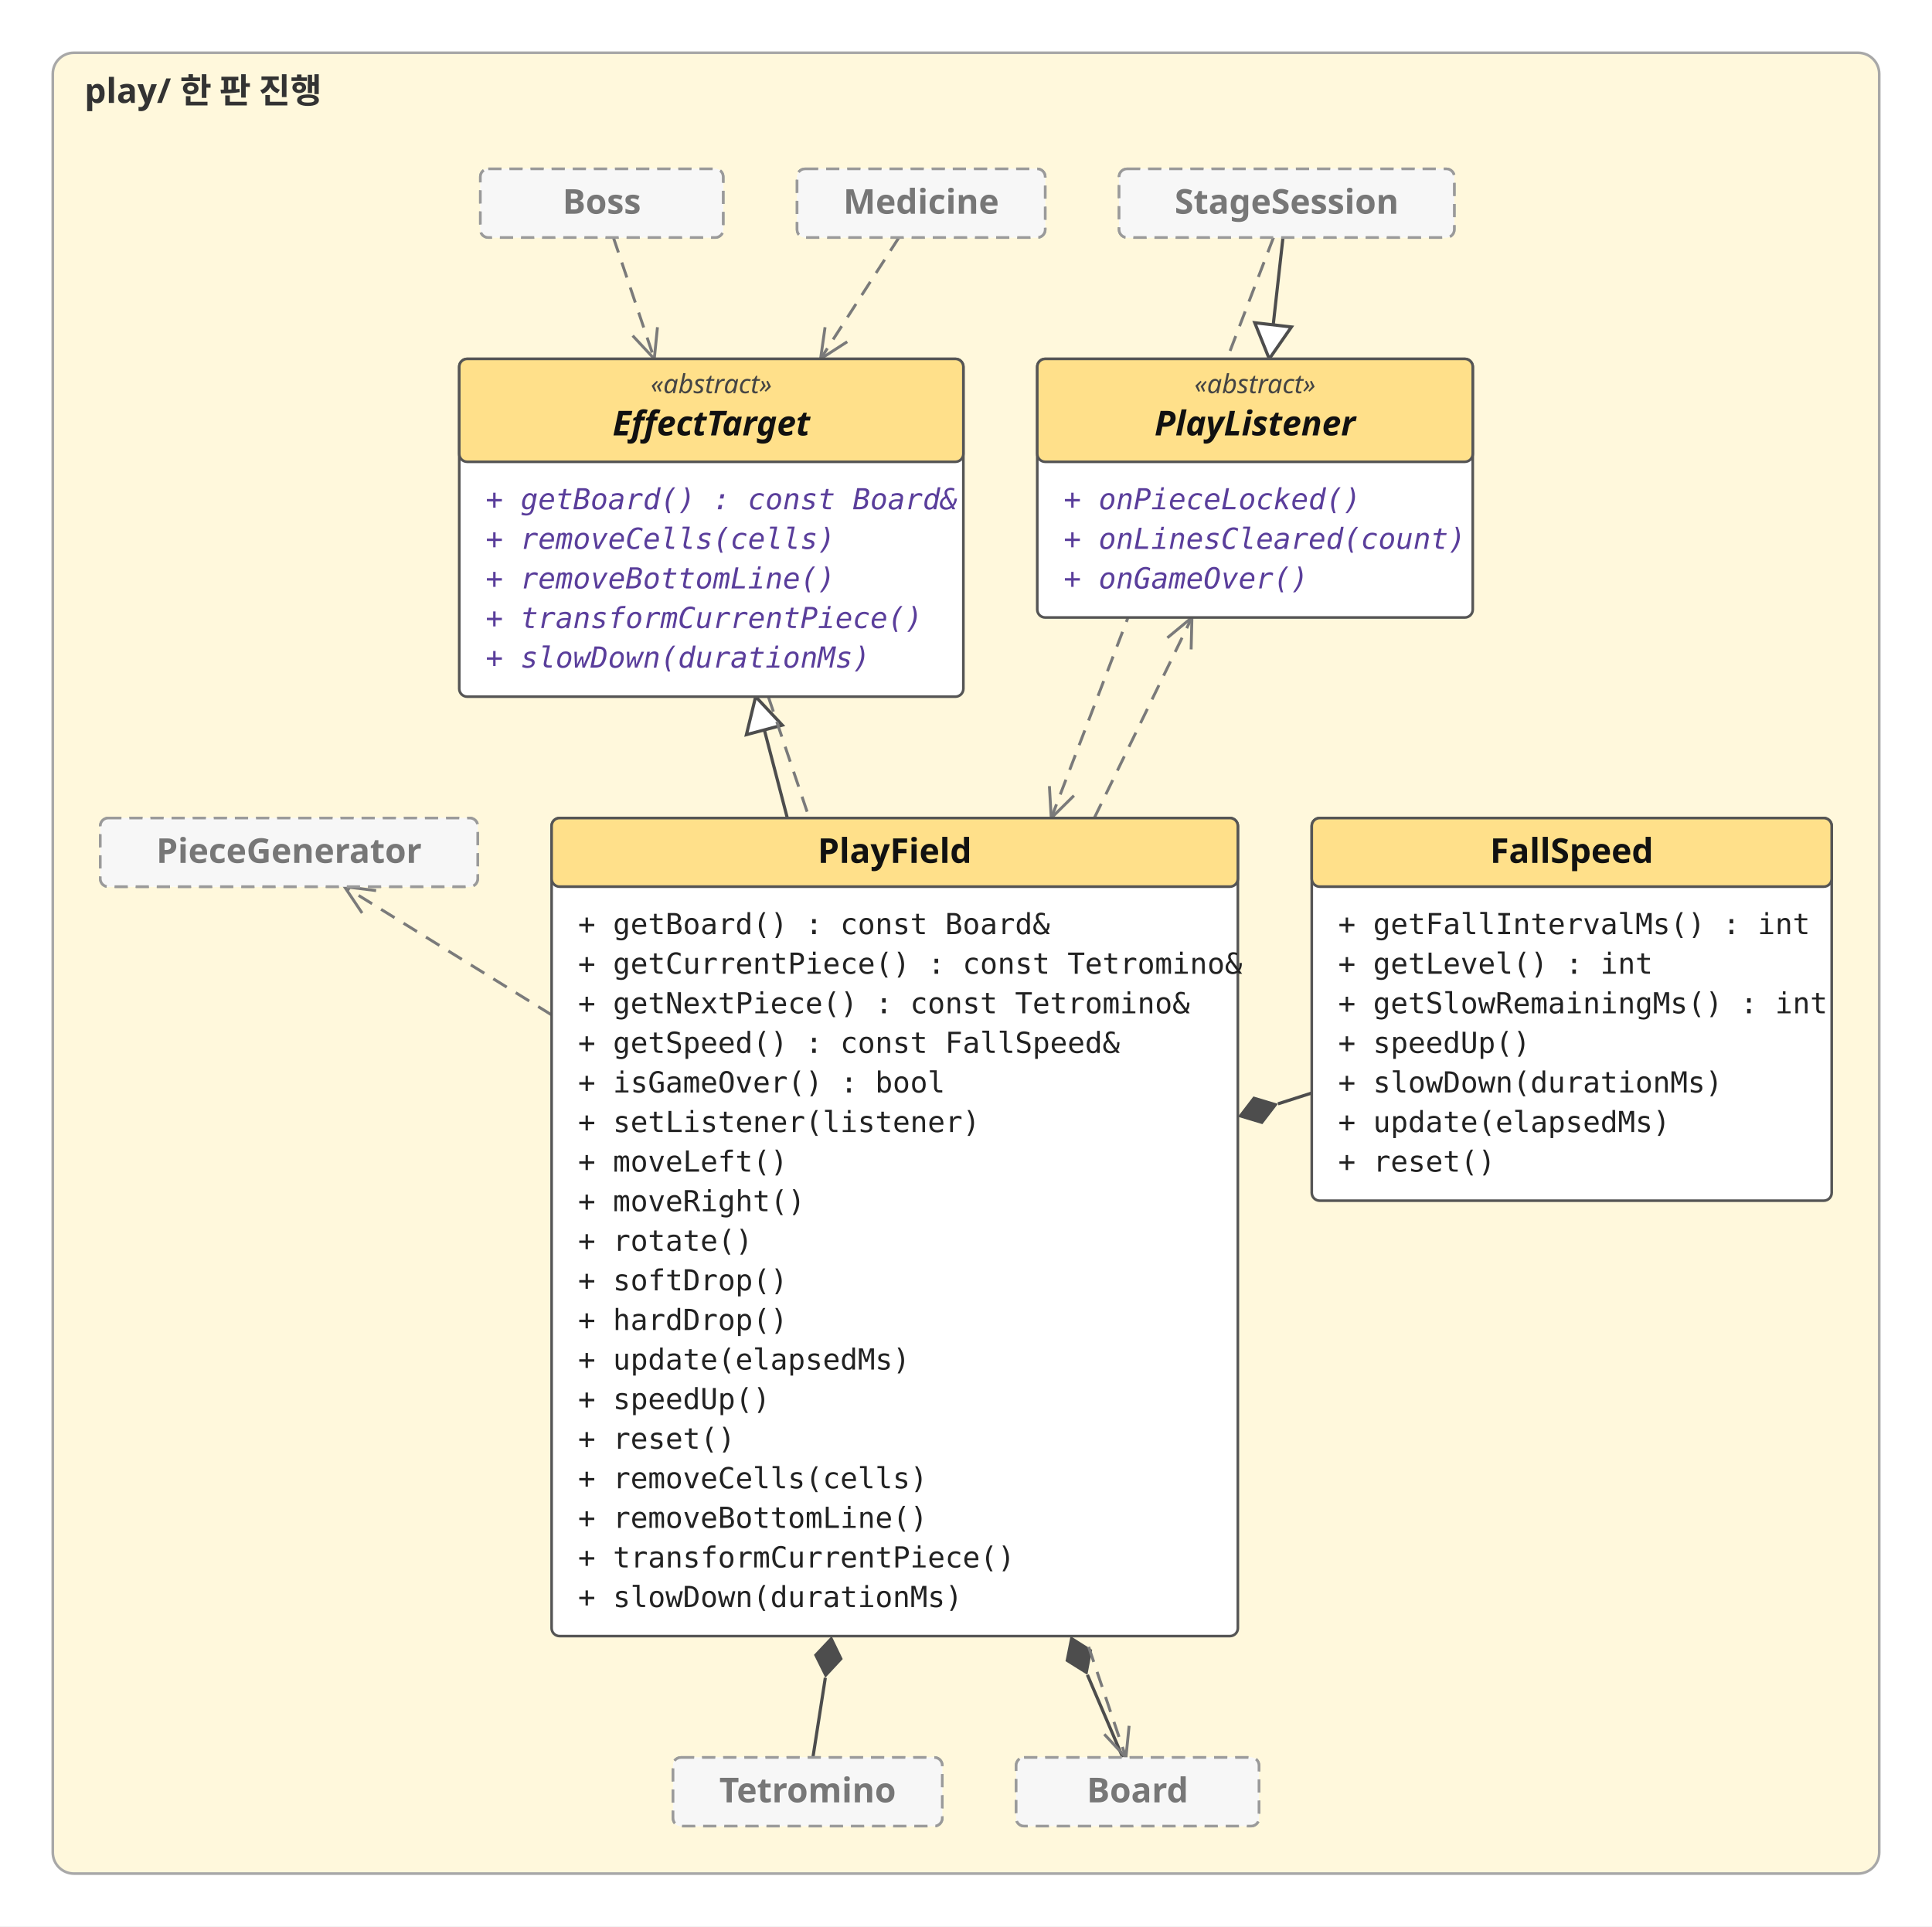
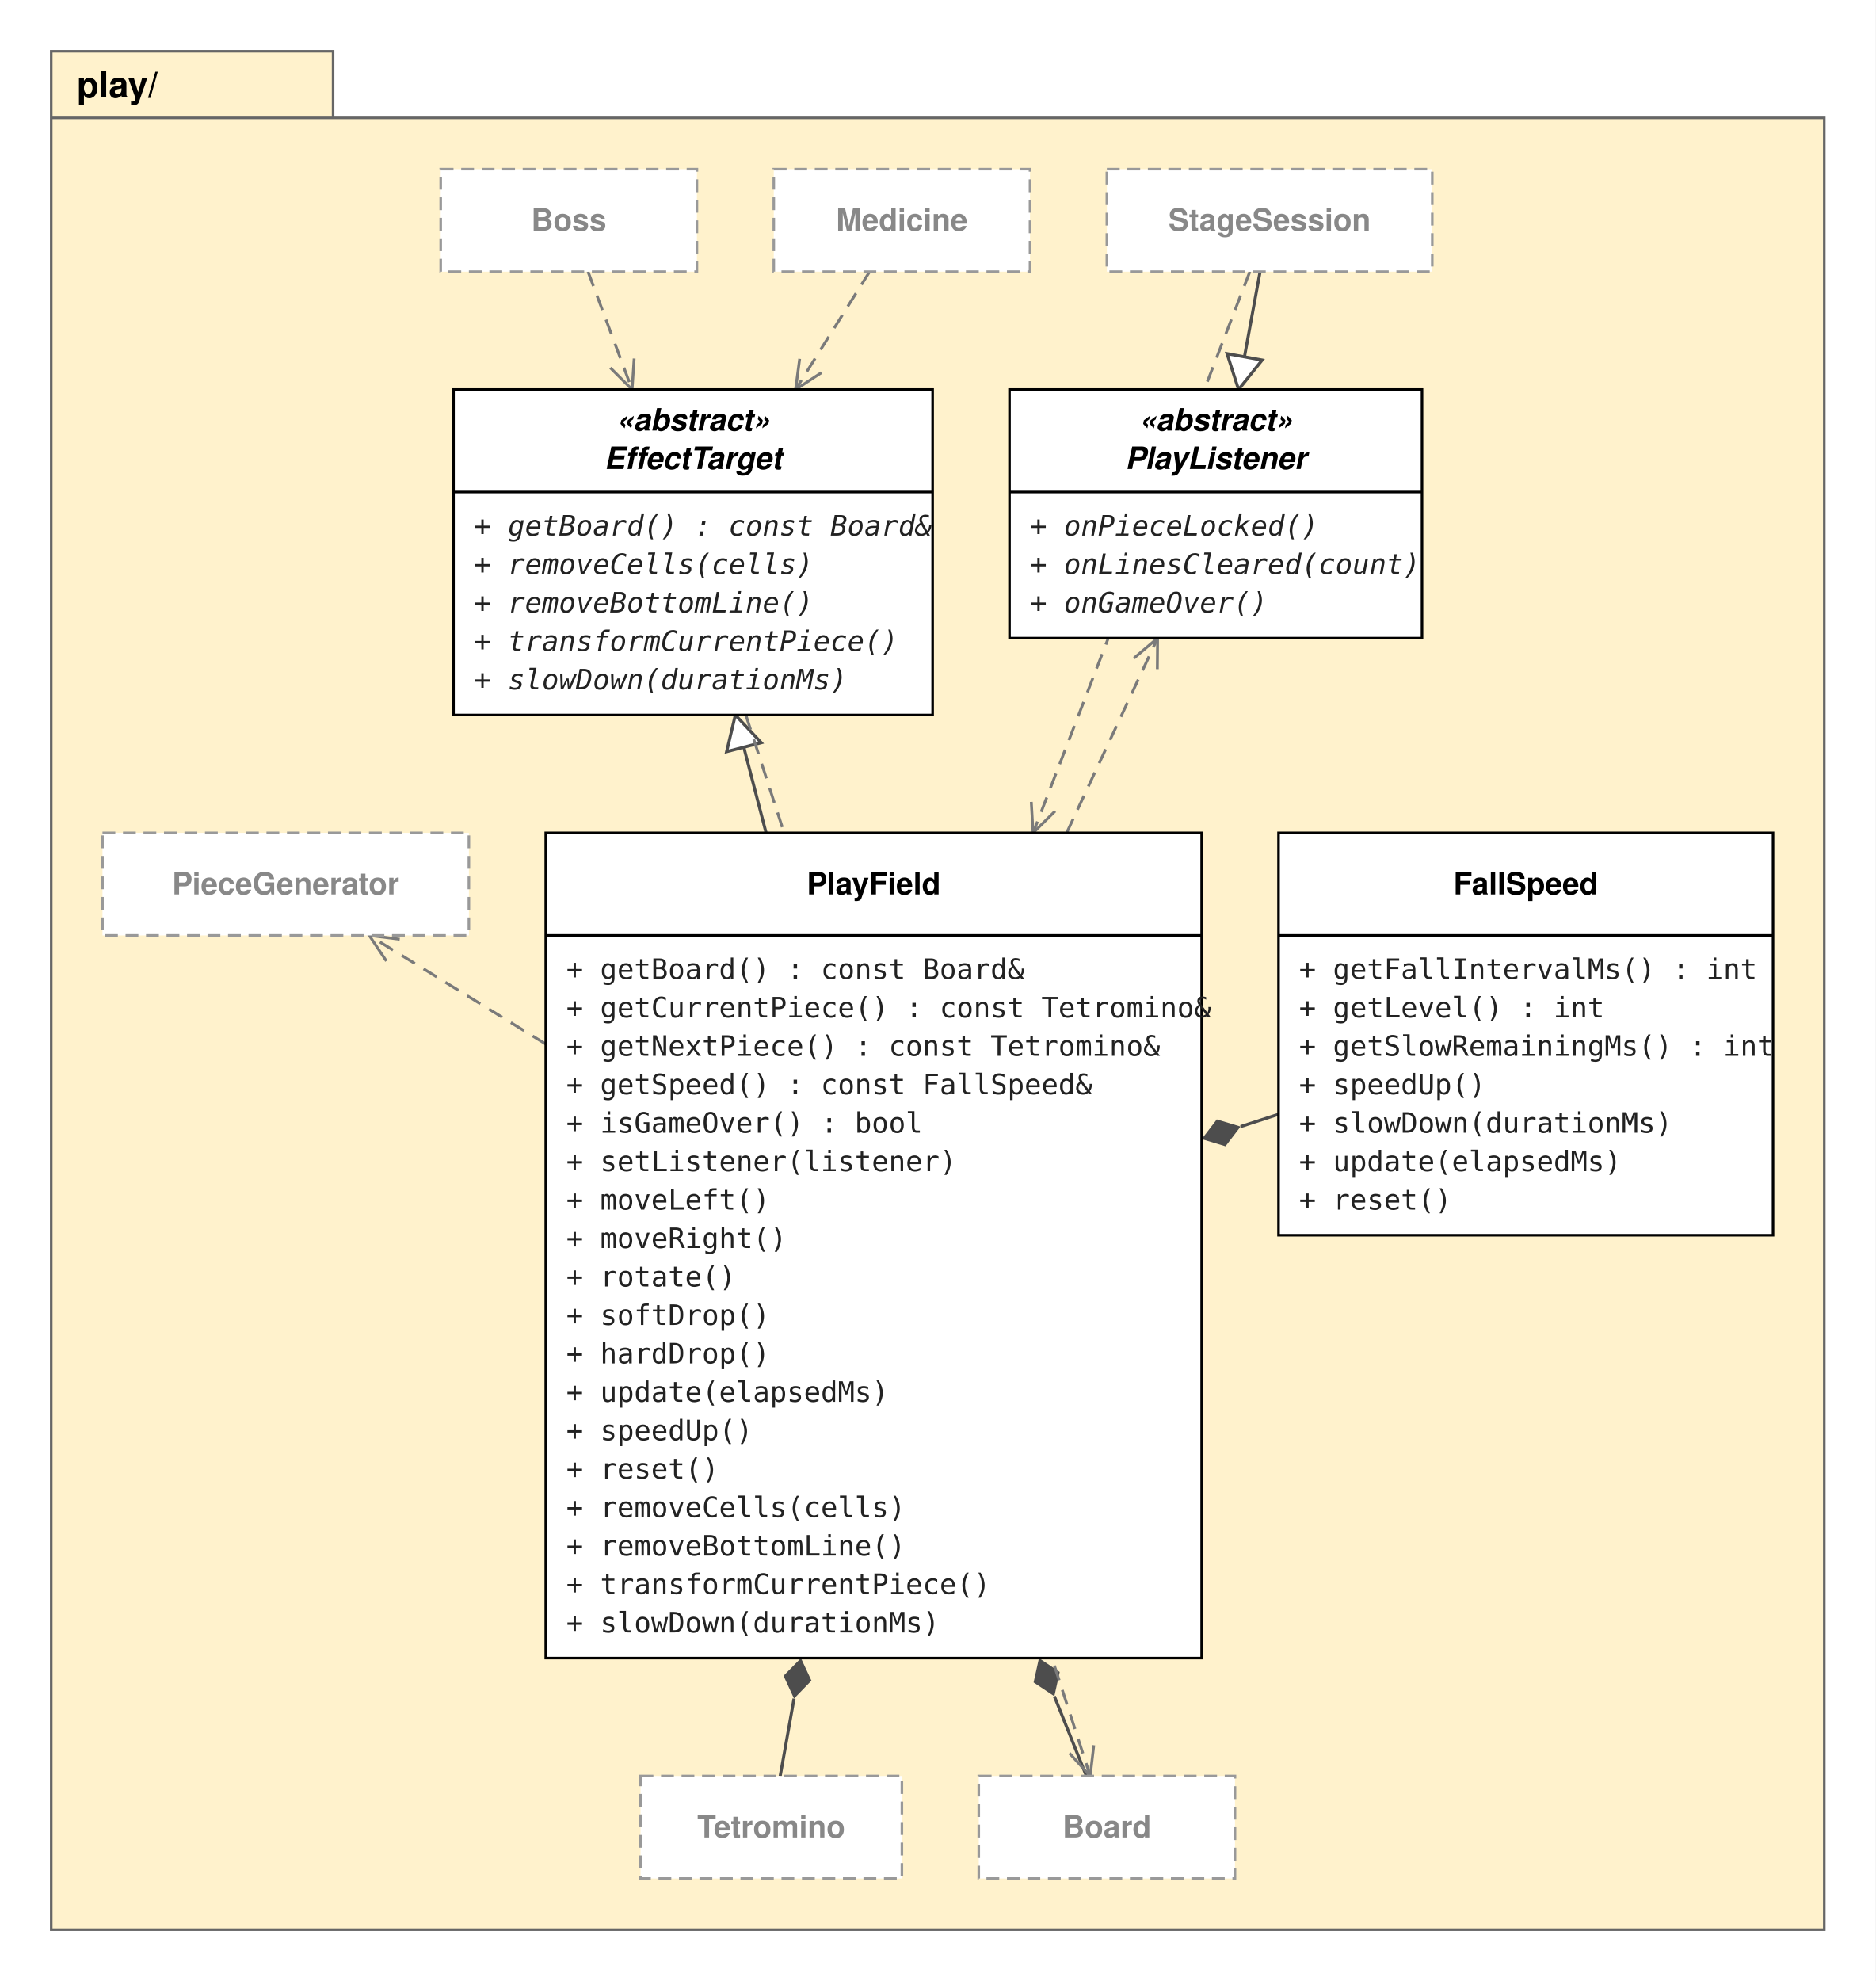
- <svg xmlns="http://www.w3.org/2000/svg" width="732" height="730" viewBox="-20 -20 732 730">
-   <rect x="-20" y="-20" width="732" height="730" fill="#ffffff" />
-   <rect x="0" y="0" width="692" height="690" rx="8" fill="#fff8dc" stroke="#a8a8a8" />
-   <text x="12.0" y="19.0" font-family="'Malgun Gothic', 'Apple SD Gothic Neo', 'Noto Sans KR', sans-serif" font-size="13" font-weight="bold" font-style="normal" text-anchor="start" fill="#333">play/  한 판 진행</text>
-   <line x1="278.3" y1="290.0" x2="269.6" y2="256.6" stroke="#4d4d4d" stroke-width="1.2" />
-   <polygon points="266.3,244.0 276.4,254.8 262.8,258.4" fill="#ffffff" stroke="#4d4d4d" stroke-width="1.2" />
-   <line x1="466.1" y1="70.0" x2="462.4" y2="103.1" stroke="#4d4d4d" stroke-width="1.2" />
-   <polygon points="460.9,116.0 455.4,102.3 469.3,103.9" fill="#ffffff" stroke="#4d4d4d" stroke-width="1.2" />
-   <line x1="392.0" y1="614.7" x2="405.4" y2="646.0" stroke="#4d4d4d" stroke-width="1.2" />
-   <polygon points="385.6,600.0 383.7,609.5 392.0,614.7 393.8,605.2" fill="#4d4d4d" />
-   <line x1="464.2" y1="398.3" x2="477.0" y2="394.2" stroke="#4d4d4d" stroke-width="1.2" />
-   <polygon points="449.0,403.2 458.3,406.0 464.2,398.3 454.9,395.5" fill="#4d4d4d" />
-   <line x1="292.7" y1="615.8" x2="288.0" y2="646.0" stroke="#4d4d4d" stroke-width="1.2" />
-   <polygon points="295.1,600.0 288.4,607.1 292.7,615.8 299.3,608.7" fill="#4d4d4d" />
-   <line x1="189.0" y1="364.6" x2="110.5" y2="316.0" stroke="#7a7a7a" stroke-width="1.1" stroke-dasharray="6 4" />
-   <polyline points="122.5,317.5 110.5,316.0 117.2,326.0" fill="none" stroke="#7a7a7a" stroke-width="1.1" />
-   <line x1="394.6" y1="290.0" x2="431.6" y2="214.0" stroke="#7a7a7a" stroke-width="1.1" stroke-dasharray="6 4" />
-   <polyline points="431.3,226.1 431.6,214.0 422.3,221.7" fill="none" stroke="#7a7a7a" stroke-width="1.1" />
-   <line x1="271.1" y1="244.0" x2="406.6" y2="646.0" stroke="#7a7a7a" stroke-width="1.1" stroke-dasharray="6 4" />
-   <polyline points="398.4,637.2 406.6,646.0 407.8,634.0" fill="none" stroke="#7a7a7a" stroke-width="1.1" />
-   <line x1="462.5" y1="70.0" x2="378.3" y2="290.0" stroke="#7a7a7a" stroke-width="1.1" stroke-dasharray="6 4" />
-   <polyline points="377.6,277.9 378.3,290.0 386.9,281.5" fill="none" stroke="#7a7a7a" stroke-width="1.1" />
-   <line x1="212.4" y1="70.0" x2="227.9" y2="116.0" stroke="#7a7a7a" stroke-width="1.1" stroke-dasharray="6 4" />
-   <polyline points="219.7,107.2 227.9,116.0 229.1,104.0" fill="none" stroke="#7a7a7a" stroke-width="1.1" />
-   <line x1="320.6" y1="70.0" x2="290.9" y2="116.0" stroke="#7a7a7a" stroke-width="1.1" stroke-dasharray="6 4" />
-   <polyline points="292.6,104.0 290.9,116.0 301.0,109.5" fill="none" stroke="#7a7a7a" stroke-width="1.1" />
-   <rect x="162" y="44" width="92" height="26" rx="3" fill="#ffffff" stroke="#9a9a9a" stroke-dasharray="5 3" />
-   <rect x="162" y="44" width="92" height="26" rx="3" fill="#f7f7f7" stroke="#9a9a9a" stroke-dasharray="5 3" />
-   <text x="208.0" y="61.0" font-family="'Malgun Gothic', 'Apple SD Gothic Neo', 'Noto Sans KR', sans-serif" font-size="13" font-weight="bold" font-style="normal" text-anchor="middle" fill="#777">Boss</text>
-   <rect x="282" y="44" width="94" height="26" rx="3" fill="#ffffff" stroke="#9a9a9a" stroke-dasharray="5 3" />
-   <rect x="282" y="44" width="94" height="26" rx="3" fill="#f7f7f7" stroke="#9a9a9a" stroke-dasharray="5 3" />
-   <text x="329.0" y="61.0" font-family="'Malgun Gothic', 'Apple SD Gothic Neo', 'Noto Sans KR', sans-serif" font-size="13" font-weight="bold" font-style="normal" text-anchor="middle" fill="#777">Medicine</text>
-   <rect x="404" y="44" width="127" height="26" rx="3" fill="#ffffff" stroke="#9a9a9a" stroke-dasharray="5 3" />
-   <rect x="404" y="44" width="127" height="26" rx="3" fill="#f7f7f7" stroke="#9a9a9a" stroke-dasharray="5 3" />
-   <text x="467.5" y="61.0" font-family="'Malgun Gothic', 'Apple SD Gothic Neo', 'Noto Sans KR', sans-serif" font-size="13" font-weight="bold" font-style="normal" text-anchor="middle" fill="#777">StageSession</text>
-   <rect x="154" y="116" width="191" height="128" rx="3" fill="#ffffff" stroke="#555" />
-   <rect x="154" y="116" width="191" height="39" rx="3" fill="#ffe08a" stroke="#555" />
-   <text x="249.5" y="129.0" font-family="'Malgun Gothic', 'Apple SD Gothic Neo', 'Noto Sans KR', sans-serif" font-size="10" font-weight="normal" font-style="italic" text-anchor="middle" fill="#444">«abstract»</text>
-   <text x="249.5" y="145.0" font-family="'Malgun Gothic', 'Apple SD Gothic Neo', 'Noto Sans KR', sans-serif" font-size="13" font-weight="bold" font-style="italic" text-anchor="middle" fill="#111">EffectTarget</text>
-   <text x="164.0" y="173.0" font-family="Consolas, Menlo, 'D2Coding', monospace" font-size="11" font-weight="normal" font-style="italic" text-anchor="start" fill="#5a3e9b">+ getBoard() : const Board&amp;</text>
-   <text x="164.0" y="188.0" font-family="Consolas, Menlo, 'D2Coding', monospace" font-size="11" font-weight="normal" font-style="italic" text-anchor="start" fill="#5a3e9b">+ removeCells(cells)</text>
-   <text x="164.0" y="203.0" font-family="Consolas, Menlo, 'D2Coding', monospace" font-size="11" font-weight="normal" font-style="italic" text-anchor="start" fill="#5a3e9b">+ removeBottomLine()</text>
-   <text x="164.0" y="218.0" font-family="Consolas, Menlo, 'D2Coding', monospace" font-size="11" font-weight="normal" font-style="italic" text-anchor="start" fill="#5a3e9b">+ transformCurrentPiece()</text>
-   <text x="164.0" y="233.0" font-family="Consolas, Menlo, 'D2Coding', monospace" font-size="11" font-weight="normal" font-style="italic" text-anchor="start" fill="#5a3e9b">+ slowDown(durationMs)</text>
-   <rect x="373" y="116" width="165" height="98" rx="3" fill="#ffffff" stroke="#555" />
-   <rect x="373" y="116" width="165" height="39" rx="3" fill="#ffe08a" stroke="#555" />
-   <text x="455.5" y="129.0" font-family="'Malgun Gothic', 'Apple SD Gothic Neo', 'Noto Sans KR', sans-serif" font-size="10" font-weight="normal" font-style="italic" text-anchor="middle" fill="#444">«abstract»</text>
-   <text x="455.5" y="145.0" font-family="'Malgun Gothic', 'Apple SD Gothic Neo', 'Noto Sans KR', sans-serif" font-size="13" font-weight="bold" font-style="italic" text-anchor="middle" fill="#111">PlayListener</text>
-   <text x="383.0" y="173.0" font-family="Consolas, Menlo, 'D2Coding', monospace" font-size="11" font-weight="normal" font-style="italic" text-anchor="start" fill="#5a3e9b">+ onPieceLocked()</text>
-   <text x="383.0" y="188.0" font-family="Consolas, Menlo, 'D2Coding', monospace" font-size="11" font-weight="normal" font-style="italic" text-anchor="start" fill="#5a3e9b">+ onLinesCleared(count)</text>
-   <text x="383.0" y="203.0" font-family="Consolas, Menlo, 'D2Coding', monospace" font-size="11" font-weight="normal" font-style="italic" text-anchor="start" fill="#5a3e9b">+ onGameOver()</text>
-   <rect x="18" y="290" width="143" height="26" rx="3" fill="#ffffff" stroke="#9a9a9a" stroke-dasharray="5 3" />
-   <rect x="18" y="290" width="143" height="26" rx="3" fill="#f7f7f7" stroke="#9a9a9a" stroke-dasharray="5 3" />
-   <text x="89.5" y="307.0" font-family="'Malgun Gothic', 'Apple SD Gothic Neo', 'Noto Sans KR', sans-serif" font-size="13" font-weight="bold" font-style="normal" text-anchor="middle" fill="#777">PieceGenerator</text>
-   <rect x="189" y="290" width="260" height="310" rx="3" fill="#ffffff" stroke="#555" />
-   <rect x="189" y="290" width="260" height="26" rx="3" fill="#ffe08a" stroke="#555" />
-   <text x="319.0" y="307.0" font-family="'Malgun Gothic', 'Apple SD Gothic Neo', 'Noto Sans KR', sans-serif" font-size="13" font-weight="bold" font-style="normal" text-anchor="middle" fill="#111">PlayField</text>
-   <text x="199.0" y="334.0" font-family="Consolas, Menlo, 'D2Coding', monospace" font-size="11" font-weight="normal" font-style="normal" text-anchor="start" fill="#222">+ getBoard() : const Board&amp;</text>
-   <text x="199.0" y="349.0" font-family="Consolas, Menlo, 'D2Coding', monospace" font-size="11" font-weight="normal" font-style="normal" text-anchor="start" fill="#222">+ getCurrentPiece() : const Tetromino&amp;</text>
-   <text x="199.0" y="364.0" font-family="Consolas, Menlo, 'D2Coding', monospace" font-size="11" font-weight="normal" font-style="normal" text-anchor="start" fill="#222">+ getNextPiece() : const Tetromino&amp;</text>
-   <text x="199.0" y="379.0" font-family="Consolas, Menlo, 'D2Coding', monospace" font-size="11" font-weight="normal" font-style="normal" text-anchor="start" fill="#222">+ getSpeed() : const FallSpeed&amp;</text>
-   <text x="199.0" y="394.0" font-family="Consolas, Menlo, 'D2Coding', monospace" font-size="11" font-weight="normal" font-style="normal" text-anchor="start" fill="#222">+ isGameOver() : bool</text>
-   <text x="199.0" y="409.0" font-family="Consolas, Menlo, 'D2Coding', monospace" font-size="11" font-weight="normal" font-style="normal" text-anchor="start" fill="#222">+ setListener(listener)</text>
-   <text x="199.0" y="424.0" font-family="Consolas, Menlo, 'D2Coding', monospace" font-size="11" font-weight="normal" font-style="normal" text-anchor="start" fill="#222">+ moveLeft()</text>
-   <text x="199.0" y="439.0" font-family="Consolas, Menlo, 'D2Coding', monospace" font-size="11" font-weight="normal" font-style="normal" text-anchor="start" fill="#222">+ moveRight()</text>
-   <text x="199.0" y="454.0" font-family="Consolas, Menlo, 'D2Coding', monospace" font-size="11" font-weight="normal" font-style="normal" text-anchor="start" fill="#222">+ rotate()</text>
-   <text x="199.0" y="469.0" font-family="Consolas, Menlo, 'D2Coding', monospace" font-size="11" font-weight="normal" font-style="normal" text-anchor="start" fill="#222">+ softDrop()</text>
-   <text x="199.0" y="484.0" font-family="Consolas, Menlo, 'D2Coding', monospace" font-size="11" font-weight="normal" font-style="normal" text-anchor="start" fill="#222">+ hardDrop()</text>
-   <text x="199.0" y="499.0" font-family="Consolas, Menlo, 'D2Coding', monospace" font-size="11" font-weight="normal" font-style="normal" text-anchor="start" fill="#222">+ update(elapsedMs)</text>
-   <text x="199.0" y="514.0" font-family="Consolas, Menlo, 'D2Coding', monospace" font-size="11" font-weight="normal" font-style="normal" text-anchor="start" fill="#222">+ speedUp()</text>
-   <text x="199.0" y="529.0" font-family="Consolas, Menlo, 'D2Coding', monospace" font-size="11" font-weight="normal" font-style="normal" text-anchor="start" fill="#222">+ reset()</text>
-   <text x="199.0" y="544.0" font-family="Consolas, Menlo, 'D2Coding', monospace" font-size="11" font-weight="normal" font-style="normal" text-anchor="start" fill="#222">+ removeCells(cells)</text>
-   <text x="199.0" y="559.0" font-family="Consolas, Menlo, 'D2Coding', monospace" font-size="11" font-weight="normal" font-style="normal" text-anchor="start" fill="#222">+ removeBottomLine()</text>
-   <text x="199.0" y="574.0" font-family="Consolas, Menlo, 'D2Coding', monospace" font-size="11" font-weight="normal" font-style="normal" text-anchor="start" fill="#222">+ transformCurrentPiece()</text>
-   <text x="199.0" y="589.0" font-family="Consolas, Menlo, 'D2Coding', monospace" font-size="11" font-weight="normal" font-style="normal" text-anchor="start" fill="#222">+ slowDown(durationMs)</text>
-   <rect x="477" y="290" width="197" height="145" rx="3" fill="#ffffff" stroke="#555" />
-   <rect x="477" y="290" width="197" height="26" rx="3" fill="#ffe08a" stroke="#555" />
-   <text x="575.5" y="307.0" font-family="'Malgun Gothic', 'Apple SD Gothic Neo', 'Noto Sans KR', sans-serif" font-size="13" font-weight="bold" font-style="normal" text-anchor="middle" fill="#111">FallSpeed</text>
-   <text x="487.0" y="334.0" font-family="Consolas, Menlo, 'D2Coding', monospace" font-size="11" font-weight="normal" font-style="normal" text-anchor="start" fill="#222">+ getFallIntervalMs() : int</text>
-   <text x="487.0" y="349.0" font-family="Consolas, Menlo, 'D2Coding', monospace" font-size="11" font-weight="normal" font-style="normal" text-anchor="start" fill="#222">+ getLevel() : int</text>
-   <text x="487.0" y="364.0" font-family="Consolas, Menlo, 'D2Coding', monospace" font-size="11" font-weight="normal" font-style="normal" text-anchor="start" fill="#222">+ getSlowRemainingMs() : int</text>
-   <text x="487.0" y="379.0" font-family="Consolas, Menlo, 'D2Coding', monospace" font-size="11" font-weight="normal" font-style="normal" text-anchor="start" fill="#222">+ speedUp()</text>
-   <text x="487.0" y="394.0" font-family="Consolas, Menlo, 'D2Coding', monospace" font-size="11" font-weight="normal" font-style="normal" text-anchor="start" fill="#222">+ slowDown(durationMs)</text>
-   <text x="487.0" y="409.0" font-family="Consolas, Menlo, 'D2Coding', monospace" font-size="11" font-weight="normal" font-style="normal" text-anchor="start" fill="#222">+ update(elapsedMs)</text>
-   <text x="487.0" y="424.0" font-family="Consolas, Menlo, 'D2Coding', monospace" font-size="11" font-weight="normal" font-style="normal" text-anchor="start" fill="#222">+ reset()</text>
-   <rect x="235" y="646" width="102" height="26" rx="3" fill="#ffffff" stroke="#9a9a9a" stroke-dasharray="5 3" />
-   <rect x="235" y="646" width="102" height="26" rx="3" fill="#f7f7f7" stroke="#9a9a9a" stroke-dasharray="5 3" />
-   <text x="286.0" y="663.0" font-family="'Malgun Gothic', 'Apple SD Gothic Neo', 'Noto Sans KR', sans-serif" font-size="13" font-weight="bold" font-style="normal" text-anchor="middle" fill="#777">Tetromino</text>
-   <rect x="365" y="646" width="92" height="26" rx="3" fill="#ffffff" stroke="#9a9a9a" stroke-dasharray="5 3" />
-   <rect x="365" y="646" width="92" height="26" rx="3" fill="#f7f7f7" stroke="#9a9a9a" stroke-dasharray="5 3" />
-   <text x="411.0" y="663.0" font-family="'Malgun Gothic', 'Apple SD Gothic Neo', 'Noto Sans KR', sans-serif" font-size="13" font-weight="bold" font-style="normal" text-anchor="middle" fill="#777">Board</text>
+ <svg xmlns="http://www.w3.org/2000/svg" width="732" height="773" viewBox="-20 -20 732 773">
+   <rect x="-20" y="-20" width="732" height="773" fill="#ffffff" />
+   <path d="M 0 0 L 110 0 L 110 26 L 692 26 L 692 733 L 0 733 Z" fill="#fff2cc" stroke="none" />
+   <path d="M 0 26 L 0 0 L 110 0 L 110 26 M 0 26 L 692 26 L 692 733 L 0 733 Z" fill="none" stroke="#666666" />
+   <text x="10.0" y="18.0" font-family="Helvetica, Arial, 'Malgun Gothic', 'Apple SD Gothic Neo', sans-serif" font-size="14" font-weight="bold" font-style="normal" text-anchor="start" fill="#000000">play/</text>
+   <line x1="279.0" y1="305.0" x2="270.3" y2="271.6" stroke="#4d4d4d" stroke-width="1.2" />
+   <polygon points="267.0,259.0 277.1,269.8 263.6,273.3" fill="#ffffff" stroke="#4d4d4d" stroke-width="1.2" />
+   <line x1="471.8" y1="86.0" x2="465.7" y2="119.2" stroke="#4d4d4d" stroke-width="1.2" />
+   <polygon points="463.4,132.0 458.9,118.0 472.6,120.5" fill="#ffffff" stroke="#4d4d4d" stroke-width="1.2" />
+   <line x1="391.5" y1="641.9" x2="404.0" y2="673.0" stroke="#4d4d4d" stroke-width="1.2" />
+   <polygon points="385.5,627.0 383.4,636.5 391.5,641.9 393.6,632.4" fill="#4d4d4d" />
+   <line x1="464.2" y1="419.6" x2="479.0" y2="414.8" stroke="#4d4d4d" stroke-width="1.2" />
+   <polygon points="449.0,424.5 458.3,427.3 464.2,419.6 454.9,416.8" fill="#4d4d4d" />
+   <line x1="289.9" y1="642.8" x2="284.5" y2="673.0" stroke="#4d4d4d" stroke-width="1.2" />
+   <polygon points="292.6,627.0 285.8,633.9 289.9,642.8 296.7,635.8" fill="#4d4d4d" />
+   <line x1="193.0" y1="387.4" x2="124.1" y2="345.0" stroke="#7a7a7a" stroke-width="1.1" stroke-dasharray="6 4" />
+   <polyline points="136.0,346.5 124.1,345.0 130.8,355.0" fill="none" stroke="#7a7a7a" stroke-width="1.1" />
+   <line x1="396.3" y1="305.0" x2="431.8" y2="229.0" stroke="#7a7a7a" stroke-width="1.1" stroke-dasharray="6 4" />
+   <polyline points="431.7,241.1 431.8,229.0 422.6,236.8" fill="none" stroke="#7a7a7a" stroke-width="1.1" />
+   <line x1="271.1" y1="259.0" x2="405.5" y2="673.0" stroke="#7a7a7a" stroke-width="1.1" stroke-dasharray="6 4" />
+   <polyline points="397.4,664.1 405.5,673.0 406.9,661.0" fill="none" stroke="#7a7a7a" stroke-width="1.1" />
+   <line x1="467.8" y1="86.0" x2="383.2" y2="305.0" stroke="#7a7a7a" stroke-width="1.1" stroke-dasharray="6 4" />
+   <polyline points="382.5,292.9 383.2,305.0 391.8,296.5" fill="none" stroke="#7a7a7a" stroke-width="1.1" />
+   <line x1="209.5" y1="86.0" x2="226.7" y2="132.0" stroke="#7a7a7a" stroke-width="1.1" stroke-dasharray="6 4" />
+   <polyline points="218.2,123.5 226.7,132.0 227.5,119.9" fill="none" stroke="#7a7a7a" stroke-width="1.1" />
+   <line x1="319.4" y1="86.0" x2="290.5" y2="132.0" stroke="#7a7a7a" stroke-width="1.1" stroke-dasharray="6 4" />
+   <polyline points="292.1,120.0 290.5,132.0 300.6,125.4" fill="none" stroke="#7a7a7a" stroke-width="1.1" />
+   <rect x="152" y="46" width="100" height="40" fill="#ffffff" stroke="#999999" stroke-dasharray="5 3" />
+   <text x="202.0" y="70.0" font-family="Helvetica, Arial, 'Malgun Gothic', 'Apple SD Gothic Neo', sans-serif" font-size="12" font-weight="bold" font-style="normal" text-anchor="middle" fill="#888888">Boss</text>
+   <rect x="282" y="46" width="100" height="40" fill="#ffffff" stroke="#999999" stroke-dasharray="5 3" />
+   <text x="332.0" y="70.0" font-family="Helvetica, Arial, 'Malgun Gothic', 'Apple SD Gothic Neo', sans-serif" font-size="12" font-weight="bold" font-style="normal" text-anchor="middle" fill="#888888">Medicine</text>
+   <rect x="412" y="46" width="127" height="40" fill="#ffffff" stroke="#999999" stroke-dasharray="5 3" />
+   <text x="475.5" y="70.0" font-family="Helvetica, Arial, 'Malgun Gothic', 'Apple SD Gothic Neo', sans-serif" font-size="12" font-weight="bold" font-style="normal" text-anchor="middle" fill="#888888">StageSession</text>
+   <rect x="157" y="132" width="187" height="127" fill="#ffffff" stroke="#000000" />
+   <line x1="157" y1="172" x2="344" y2="172" stroke="#000000" />
+   <text x="250.5" y="148.0" font-family="Helvetica, Arial, 'Malgun Gothic', 'Apple SD Gothic Neo', sans-serif" font-size="12" font-weight="bold" font-style="italic" text-anchor="middle" fill="#000000">«abstract»</text>
+   <text x="250.5" y="163.0" font-family="Helvetica, Arial, 'Malgun Gothic', 'Apple SD Gothic Neo', sans-serif" font-size="12" font-weight="bold" font-style="italic" text-anchor="middle" fill="#000000">EffectTarget</text>
+   <text x="165.0" y="189.0" font-family="Consolas, Menlo, 'D2Coding', monospace" font-size="11" font-weight="normal" font-style="italic" text-anchor="start" fill="#222">+ getBoard() : const Board&amp;</text>
+   <text x="165.0" y="204.0" font-family="Consolas, Menlo, 'D2Coding', monospace" font-size="11" font-weight="normal" font-style="italic" text-anchor="start" fill="#222">+ removeCells(cells)</text>
+   <text x="165.0" y="219.0" font-family="Consolas, Menlo, 'D2Coding', monospace" font-size="11" font-weight="normal" font-style="italic" text-anchor="start" fill="#222">+ removeBottomLine()</text>
+   <text x="165.0" y="234.0" font-family="Consolas, Menlo, 'D2Coding', monospace" font-size="11" font-weight="normal" font-style="italic" text-anchor="start" fill="#222">+ transformCurrentPiece()</text>
+   <text x="165.0" y="249.0" font-family="Consolas, Menlo, 'D2Coding', monospace" font-size="11" font-weight="normal" font-style="italic" text-anchor="start" fill="#222">+ slowDown(durationMs)</text>
+   <rect x="374" y="132" width="161" height="97" fill="#ffffff" stroke="#000000" />
+   <line x1="374" y1="172" x2="535" y2="172" stroke="#000000" />
+   <text x="454.5" y="148.0" font-family="Helvetica, Arial, 'Malgun Gothic', 'Apple SD Gothic Neo', sans-serif" font-size="12" font-weight="bold" font-style="italic" text-anchor="middle" fill="#000000">«abstract»</text>
+   <text x="454.5" y="163.0" font-family="Helvetica, Arial, 'Malgun Gothic', 'Apple SD Gothic Neo', sans-serif" font-size="12" font-weight="bold" font-style="italic" text-anchor="middle" fill="#000000">PlayListener</text>
+   <text x="382.0" y="189.0" font-family="Consolas, Menlo, 'D2Coding', monospace" font-size="11" font-weight="normal" font-style="italic" text-anchor="start" fill="#222">+ onPieceLocked()</text>
+   <text x="382.0" y="204.0" font-family="Consolas, Menlo, 'D2Coding', monospace" font-size="11" font-weight="normal" font-style="italic" text-anchor="start" fill="#222">+ onLinesCleared(count)</text>
+   <text x="382.0" y="219.0" font-family="Consolas, Menlo, 'D2Coding', monospace" font-size="11" font-weight="normal" font-style="italic" text-anchor="start" fill="#222">+ onGameOver()</text>
+   <rect x="20" y="305" width="143" height="40" fill="#ffffff" stroke="#999999" stroke-dasharray="5 3" />
+   <text x="91.5" y="329.0" font-family="Helvetica, Arial, 'Malgun Gothic', 'Apple SD Gothic Neo', sans-serif" font-size="12" font-weight="bold" font-style="normal" text-anchor="middle" fill="#888888">PieceGenerator</text>
+   <rect x="193" y="305" width="256" height="322" fill="#ffffff" stroke="#000000" />
+   <line x1="193" y1="345" x2="449" y2="345" stroke="#000000" />
+   <text x="321.0" y="329.0" font-family="Helvetica, Arial, 'Malgun Gothic', 'Apple SD Gothic Neo', sans-serif" font-size="12" font-weight="bold" font-style="normal" text-anchor="middle" fill="#000000">PlayField</text>
+   <text x="201.0" y="362.0" font-family="Consolas, Menlo, 'D2Coding', monospace" font-size="11" font-weight="normal" font-style="normal" text-anchor="start" fill="#222">+ getBoard() : const Board&amp;</text>
+   <text x="201.0" y="377.0" font-family="Consolas, Menlo, 'D2Coding', monospace" font-size="11" font-weight="normal" font-style="normal" text-anchor="start" fill="#222">+ getCurrentPiece() : const Tetromino&amp;</text>
+   <text x="201.0" y="392.0" font-family="Consolas, Menlo, 'D2Coding', monospace" font-size="11" font-weight="normal" font-style="normal" text-anchor="start" fill="#222">+ getNextPiece() : const Tetromino&amp;</text>
+   <text x="201.0" y="407.0" font-family="Consolas, Menlo, 'D2Coding', monospace" font-size="11" font-weight="normal" font-style="normal" text-anchor="start" fill="#222">+ getSpeed() : const FallSpeed&amp;</text>
+   <text x="201.0" y="422.0" font-family="Consolas, Menlo, 'D2Coding', monospace" font-size="11" font-weight="normal" font-style="normal" text-anchor="start" fill="#222">+ isGameOver() : bool</text>
+   <text x="201.0" y="437.0" font-family="Consolas, Menlo, 'D2Coding', monospace" font-size="11" font-weight="normal" font-style="normal" text-anchor="start" fill="#222">+ setListener(listener)</text>
+   <text x="201.0" y="452.0" font-family="Consolas, Menlo, 'D2Coding', monospace" font-size="11" font-weight="normal" font-style="normal" text-anchor="start" fill="#222">+ moveLeft()</text>
+   <text x="201.0" y="467.0" font-family="Consolas, Menlo, 'D2Coding', monospace" font-size="11" font-weight="normal" font-style="normal" text-anchor="start" fill="#222">+ moveRight()</text>
+   <text x="201.0" y="482.0" font-family="Consolas, Menlo, 'D2Coding', monospace" font-size="11" font-weight="normal" font-style="normal" text-anchor="start" fill="#222">+ rotate()</text>
+   <text x="201.0" y="497.0" font-family="Consolas, Menlo, 'D2Coding', monospace" font-size="11" font-weight="normal" font-style="normal" text-anchor="start" fill="#222">+ softDrop()</text>
+   <text x="201.0" y="512.0" font-family="Consolas, Menlo, 'D2Coding', monospace" font-size="11" font-weight="normal" font-style="normal" text-anchor="start" fill="#222">+ hardDrop()</text>
+   <text x="201.0" y="527.0" font-family="Consolas, Menlo, 'D2Coding', monospace" font-size="11" font-weight="normal" font-style="normal" text-anchor="start" fill="#222">+ update(elapsedMs)</text>
+   <text x="201.0" y="542.0" font-family="Consolas, Menlo, 'D2Coding', monospace" font-size="11" font-weight="normal" font-style="normal" text-anchor="start" fill="#222">+ speedUp()</text>
+   <text x="201.0" y="557.0" font-family="Consolas, Menlo, 'D2Coding', monospace" font-size="11" font-weight="normal" font-style="normal" text-anchor="start" fill="#222">+ reset()</text>
+   <text x="201.0" y="572.0" font-family="Consolas, Menlo, 'D2Coding', monospace" font-size="11" font-weight="normal" font-style="normal" text-anchor="start" fill="#222">+ removeCells(cells)</text>
+   <text x="201.0" y="587.0" font-family="Consolas, Menlo, 'D2Coding', monospace" font-size="11" font-weight="normal" font-style="normal" text-anchor="start" fill="#222">+ removeBottomLine()</text>
+   <text x="201.0" y="602.0" font-family="Consolas, Menlo, 'D2Coding', monospace" font-size="11" font-weight="normal" font-style="normal" text-anchor="start" fill="#222">+ transformCurrentPiece()</text>
+   <text x="201.0" y="617.0" font-family="Consolas, Menlo, 'D2Coding', monospace" font-size="11" font-weight="normal" font-style="normal" text-anchor="start" fill="#222">+ slowDown(durationMs)</text>
+   <rect x="479" y="305" width="193" height="157" fill="#ffffff" stroke="#000000" />
+   <line x1="479" y1="345" x2="672" y2="345" stroke="#000000" />
+   <text x="575.5" y="329.0" font-family="Helvetica, Arial, 'Malgun Gothic', 'Apple SD Gothic Neo', sans-serif" font-size="12" font-weight="bold" font-style="normal" text-anchor="middle" fill="#000000">FallSpeed</text>
+   <text x="487.0" y="362.0" font-family="Consolas, Menlo, 'D2Coding', monospace" font-size="11" font-weight="normal" font-style="normal" text-anchor="start" fill="#222">+ getFallIntervalMs() : int</text>
+   <text x="487.0" y="377.0" font-family="Consolas, Menlo, 'D2Coding', monospace" font-size="11" font-weight="normal" font-style="normal" text-anchor="start" fill="#222">+ getLevel() : int</text>
+   <text x="487.0" y="392.0" font-family="Consolas, Menlo, 'D2Coding', monospace" font-size="11" font-weight="normal" font-style="normal" text-anchor="start" fill="#222">+ getSlowRemainingMs() : int</text>
+   <text x="487.0" y="407.0" font-family="Consolas, Menlo, 'D2Coding', monospace" font-size="11" font-weight="normal" font-style="normal" text-anchor="start" fill="#222">+ speedUp()</text>
+   <text x="487.0" y="422.0" font-family="Consolas, Menlo, 'D2Coding', monospace" font-size="11" font-weight="normal" font-style="normal" text-anchor="start" fill="#222">+ slowDown(durationMs)</text>
+   <text x="487.0" y="437.0" font-family="Consolas, Menlo, 'D2Coding', monospace" font-size="11" font-weight="normal" font-style="normal" text-anchor="start" fill="#222">+ update(elapsedMs)</text>
+   <text x="487.0" y="452.0" font-family="Consolas, Menlo, 'D2Coding', monospace" font-size="11" font-weight="normal" font-style="normal" text-anchor="start" fill="#222">+ reset()</text>
+   <rect x="230" y="673" width="102" height="40" fill="#ffffff" stroke="#999999" stroke-dasharray="5 3" />
+   <text x="281.0" y="697.0" font-family="Helvetica, Arial, 'Malgun Gothic', 'Apple SD Gothic Neo', sans-serif" font-size="12" font-weight="bold" font-style="normal" text-anchor="middle" fill="#888888">Tetromino</text>
+   <rect x="362" y="673" width="100" height="40" fill="#ffffff" stroke="#999999" stroke-dasharray="5 3" />
+   <text x="412.0" y="697.0" font-family="Helvetica, Arial, 'Malgun Gothic', 'Apple SD Gothic Neo', sans-serif" font-size="12" font-weight="bold" font-style="normal" text-anchor="middle" fill="#888888">Board</text>
</svg>
